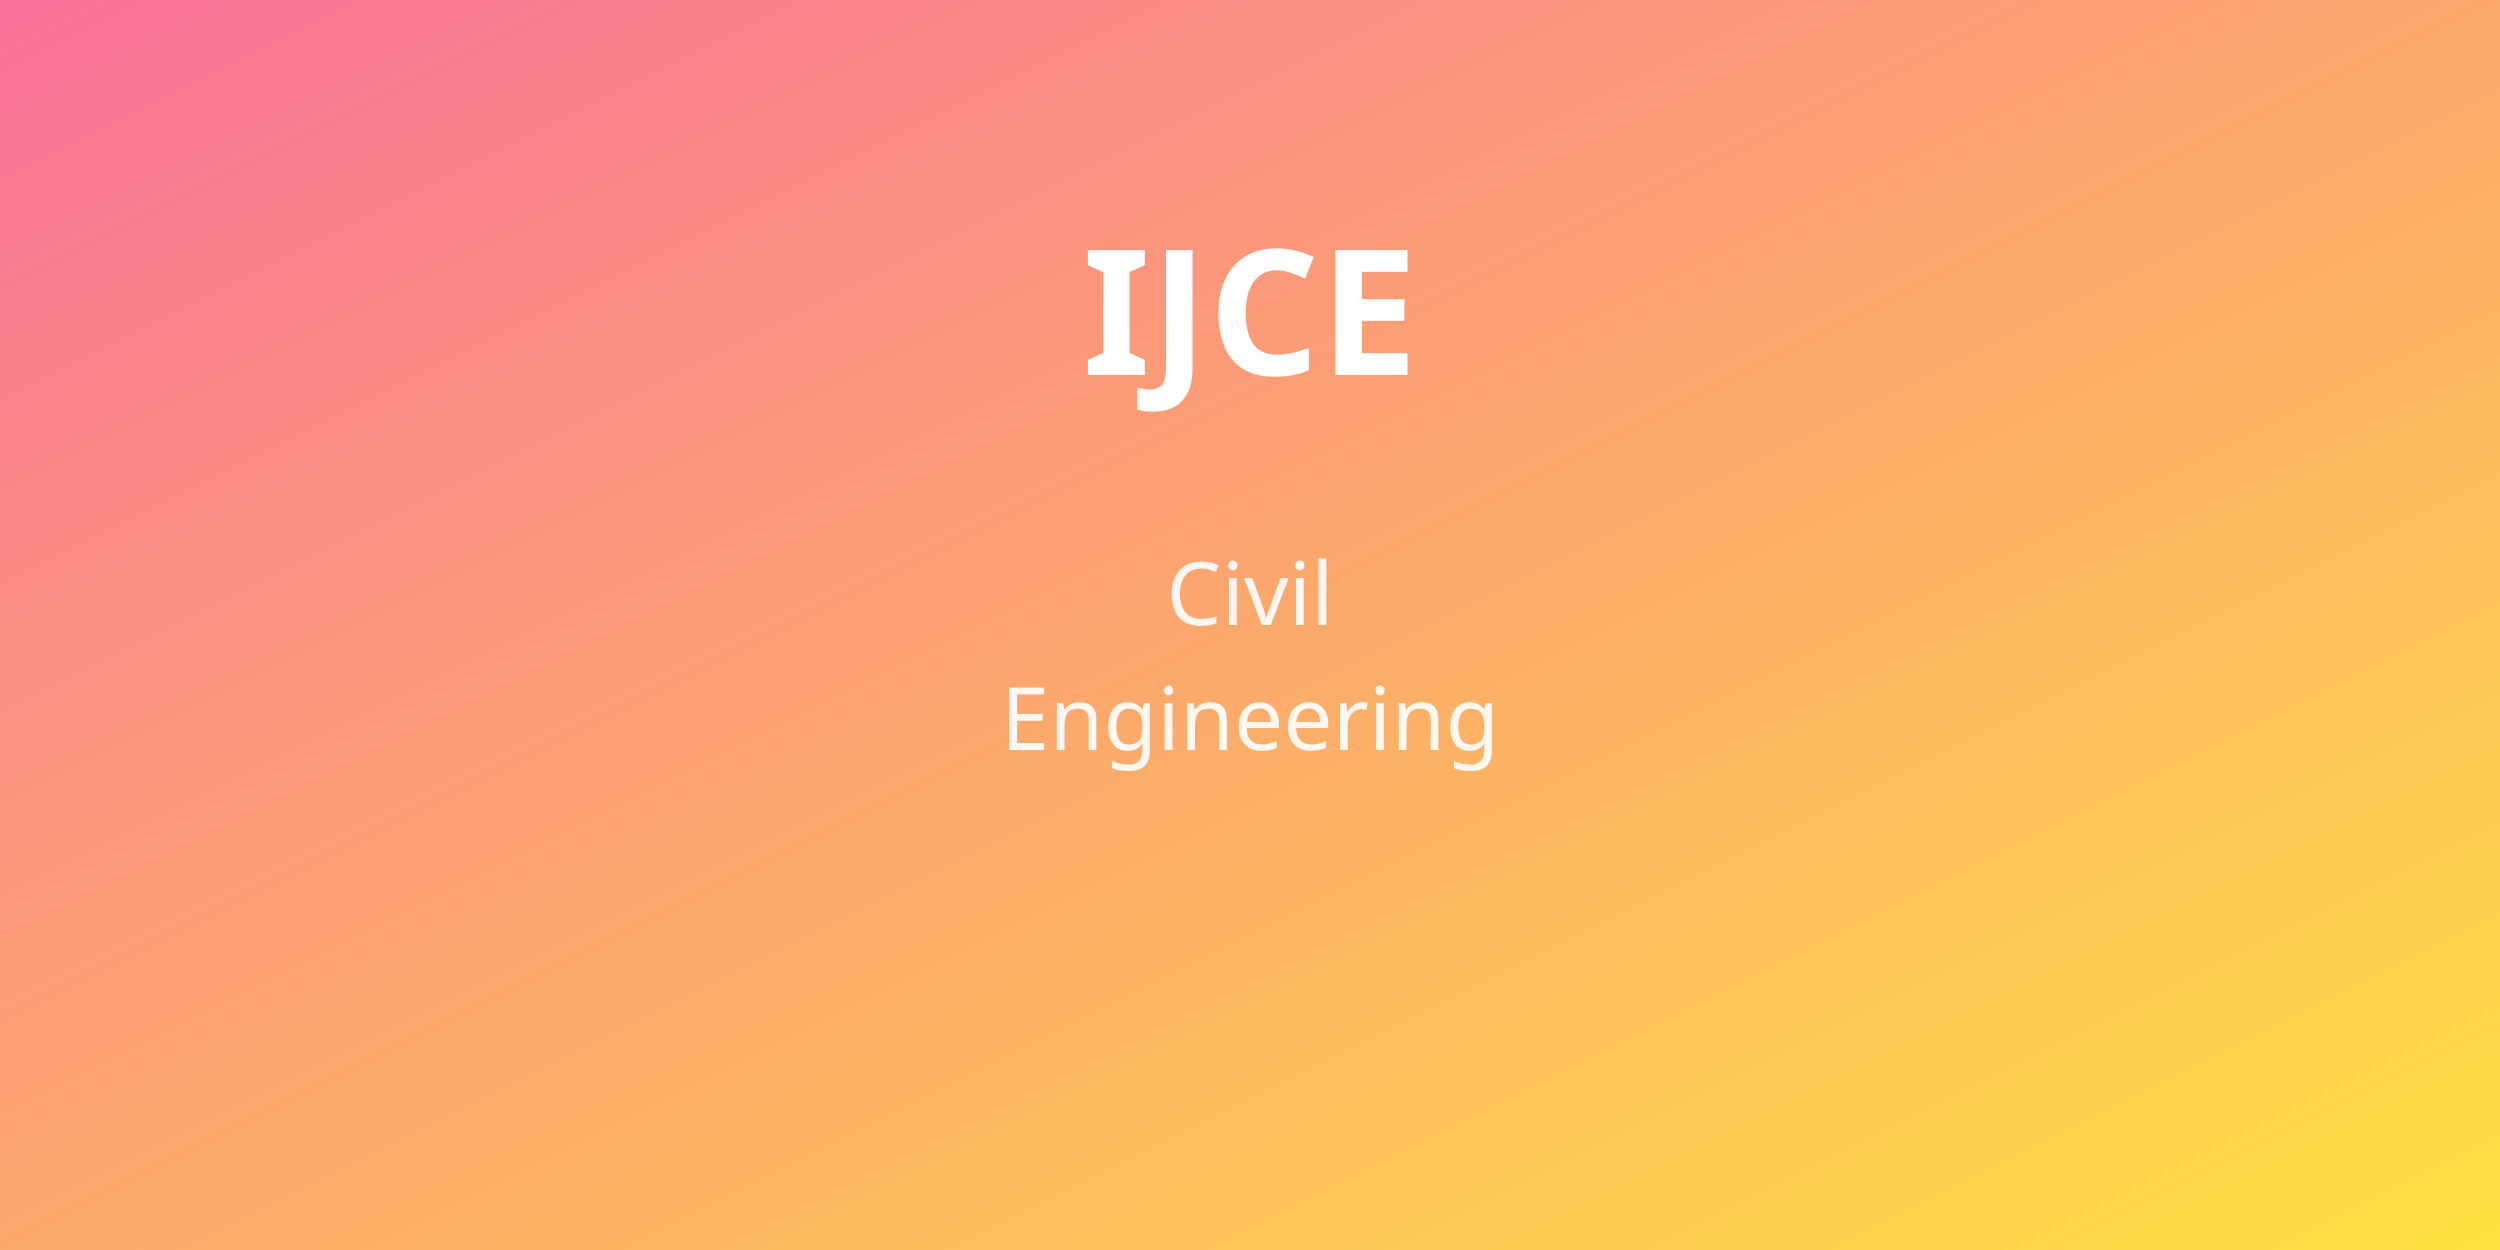
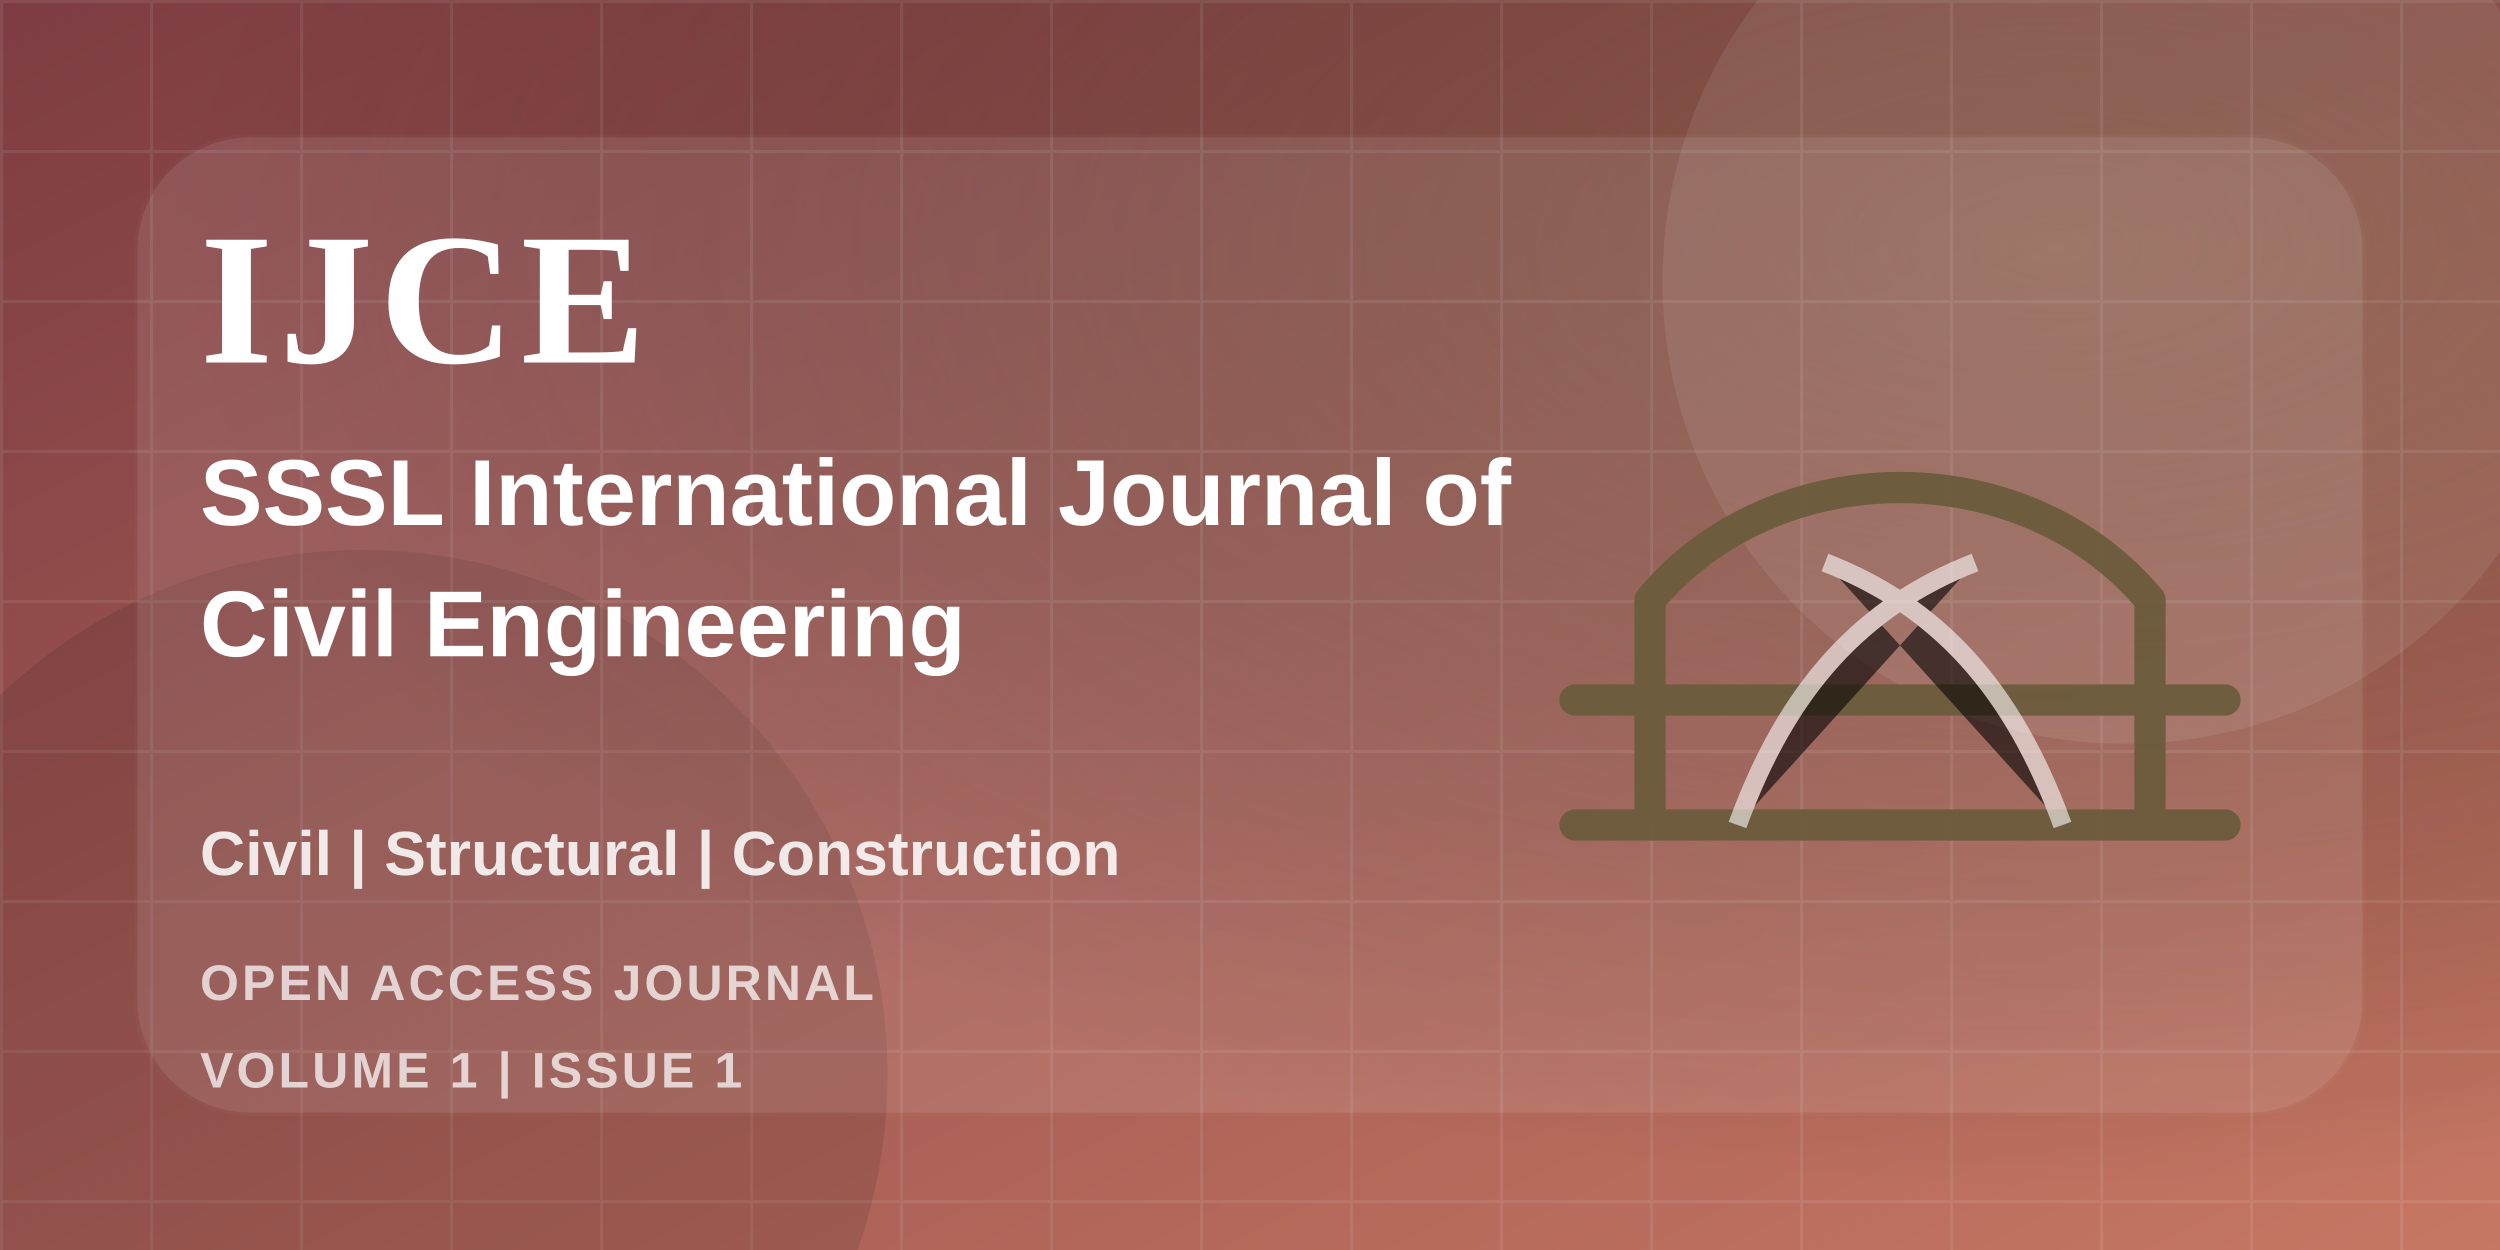
- <svg xmlns="http://www.w3.org/2000/svg" viewBox="0 0 400 200">
+ <svg xmlns="http://www.w3.org/2000/svg" viewBox="0 0 400 200" role="img" aria-labelledby="title-IJCE desc-IJCE">
  <defs>
-     <linearGradient id="grad4" x1="0%" y1="0%" x2="100%" y2="100%">
-       <stop offset="0%" style="stop-color:#fa709a;stop-opacity:1" />
-       <stop offset="100%" style="stop-color:#fee140;stop-opacity:1" />
+     <linearGradient id="coverGrad4" x1="0%" y1="0%" x2="100%" y2="100%">
+       <stop offset="0%" stop-color="#7d3c42" />
+       <stop offset="100%" stop-color="#c77864" />
    </linearGradient>
+     <radialGradient id="glow4" cx="82%" cy="20%" r="75%">
+       <stop offset="0%" stop-color="#6c5b3d" stop-opacity="0.45" />
+       <stop offset="100%" stop-color="#000000" stop-opacity="0" />
+     </radialGradient>
+     <pattern id="grid4" width="24" height="24" patternUnits="userSpaceOnUse">
+       <path d="M24 0H0V24" fill="none" stroke="#ffffff" stroke-opacity="0.08" stroke-width="1" />
+     </pattern>
+     <style>
+       .code { font-family: Georgia, 'Times New Roman', serif; font-size: 30px; font-weight: 800; letter-spacing: 1px; fill: #ffffff; }
+       .title { font-family: 'Outfit', 'Segoe UI', Arial, sans-serif; font-size: 15px; font-weight: 800; fill: #ffffff; }
+       .subject { font-family: 'Poppins', 'Segoe UI', Arial, sans-serif; font-size: 10px; font-weight: 700; fill: rgba(255,255,255,0.86); }
+       .meta { font-family: 'Poppins', 'Segoe UI', Arial, sans-serif; font-size: 8px; font-weight: 700; fill: rgba(255,255,255,0.72); letter-spacing: 0.5px; }
+     </style>
  </defs>
-   <rect width="400" height="200" fill="url(#grad4)" />
-   <text x="200" y="60" font-size="28" font-weight="bold" fill="white" text-anchor="middle" font-family="Outfit">IJCE</text>
-   <text x="200" y="100" font-size="14" fill="rgba(255,255,255,0.9)" text-anchor="middle" font-family="Poppins">Civil</text>
-   <text x="200" y="120" font-size="14" fill="rgba(255,255,255,0.9)" text-anchor="middle" font-family="Poppins">Engineering</text>
+   <rect width="400" height="200" rx="0" fill="url(#coverGrad4)" />
+   <rect width="400" height="200" fill="url(#glow4)" />
+   <rect width="400" height="200" fill="url(#grid4)" />
+   <circle cx="340" cy="45" r="74" fill="#ffffff" opacity="0.08" />
+   <circle cx="58" cy="172" r="84" fill="#000000" opacity="0.10" />
+   <rect x="22" y="22" width="356" height="156" rx="18" fill="#ffffff" opacity="0.10" stroke="#ffffff" stroke-opacity="0.22" />
+   <text x="32" y="58" class="code">IJCE</text>
+   <text x="32" y="84" class="title">SSSL International Journal of</text>
+   <text x="32" y="105" class="title">Civil Engineering</text>
+   <text x="32" y="140" class="subject">Civil | Structural | Construction</text>
+   <text x="32" y="160" class="meta">OPEN ACCESS JOURNAL</text>
+   <text x="32" y="174" class="meta">VOLUME 1 | ISSUE 1</text>
+   <path d="M252 132h104M264 132V96M344 132V96M264 96c20-24 60-24 80 0M252 112h104" fill="none" stroke="#6c5b3d" stroke-width="5" stroke-linecap="round" stroke-linejoin="round" opacity="0.95" />
+   <path d="M278 132c8-22 20-35 38-42M330 132c-8-22-20-35-38-42" stroke="#ffffff" opacity="0.58" stroke-width="3" />
</svg>
